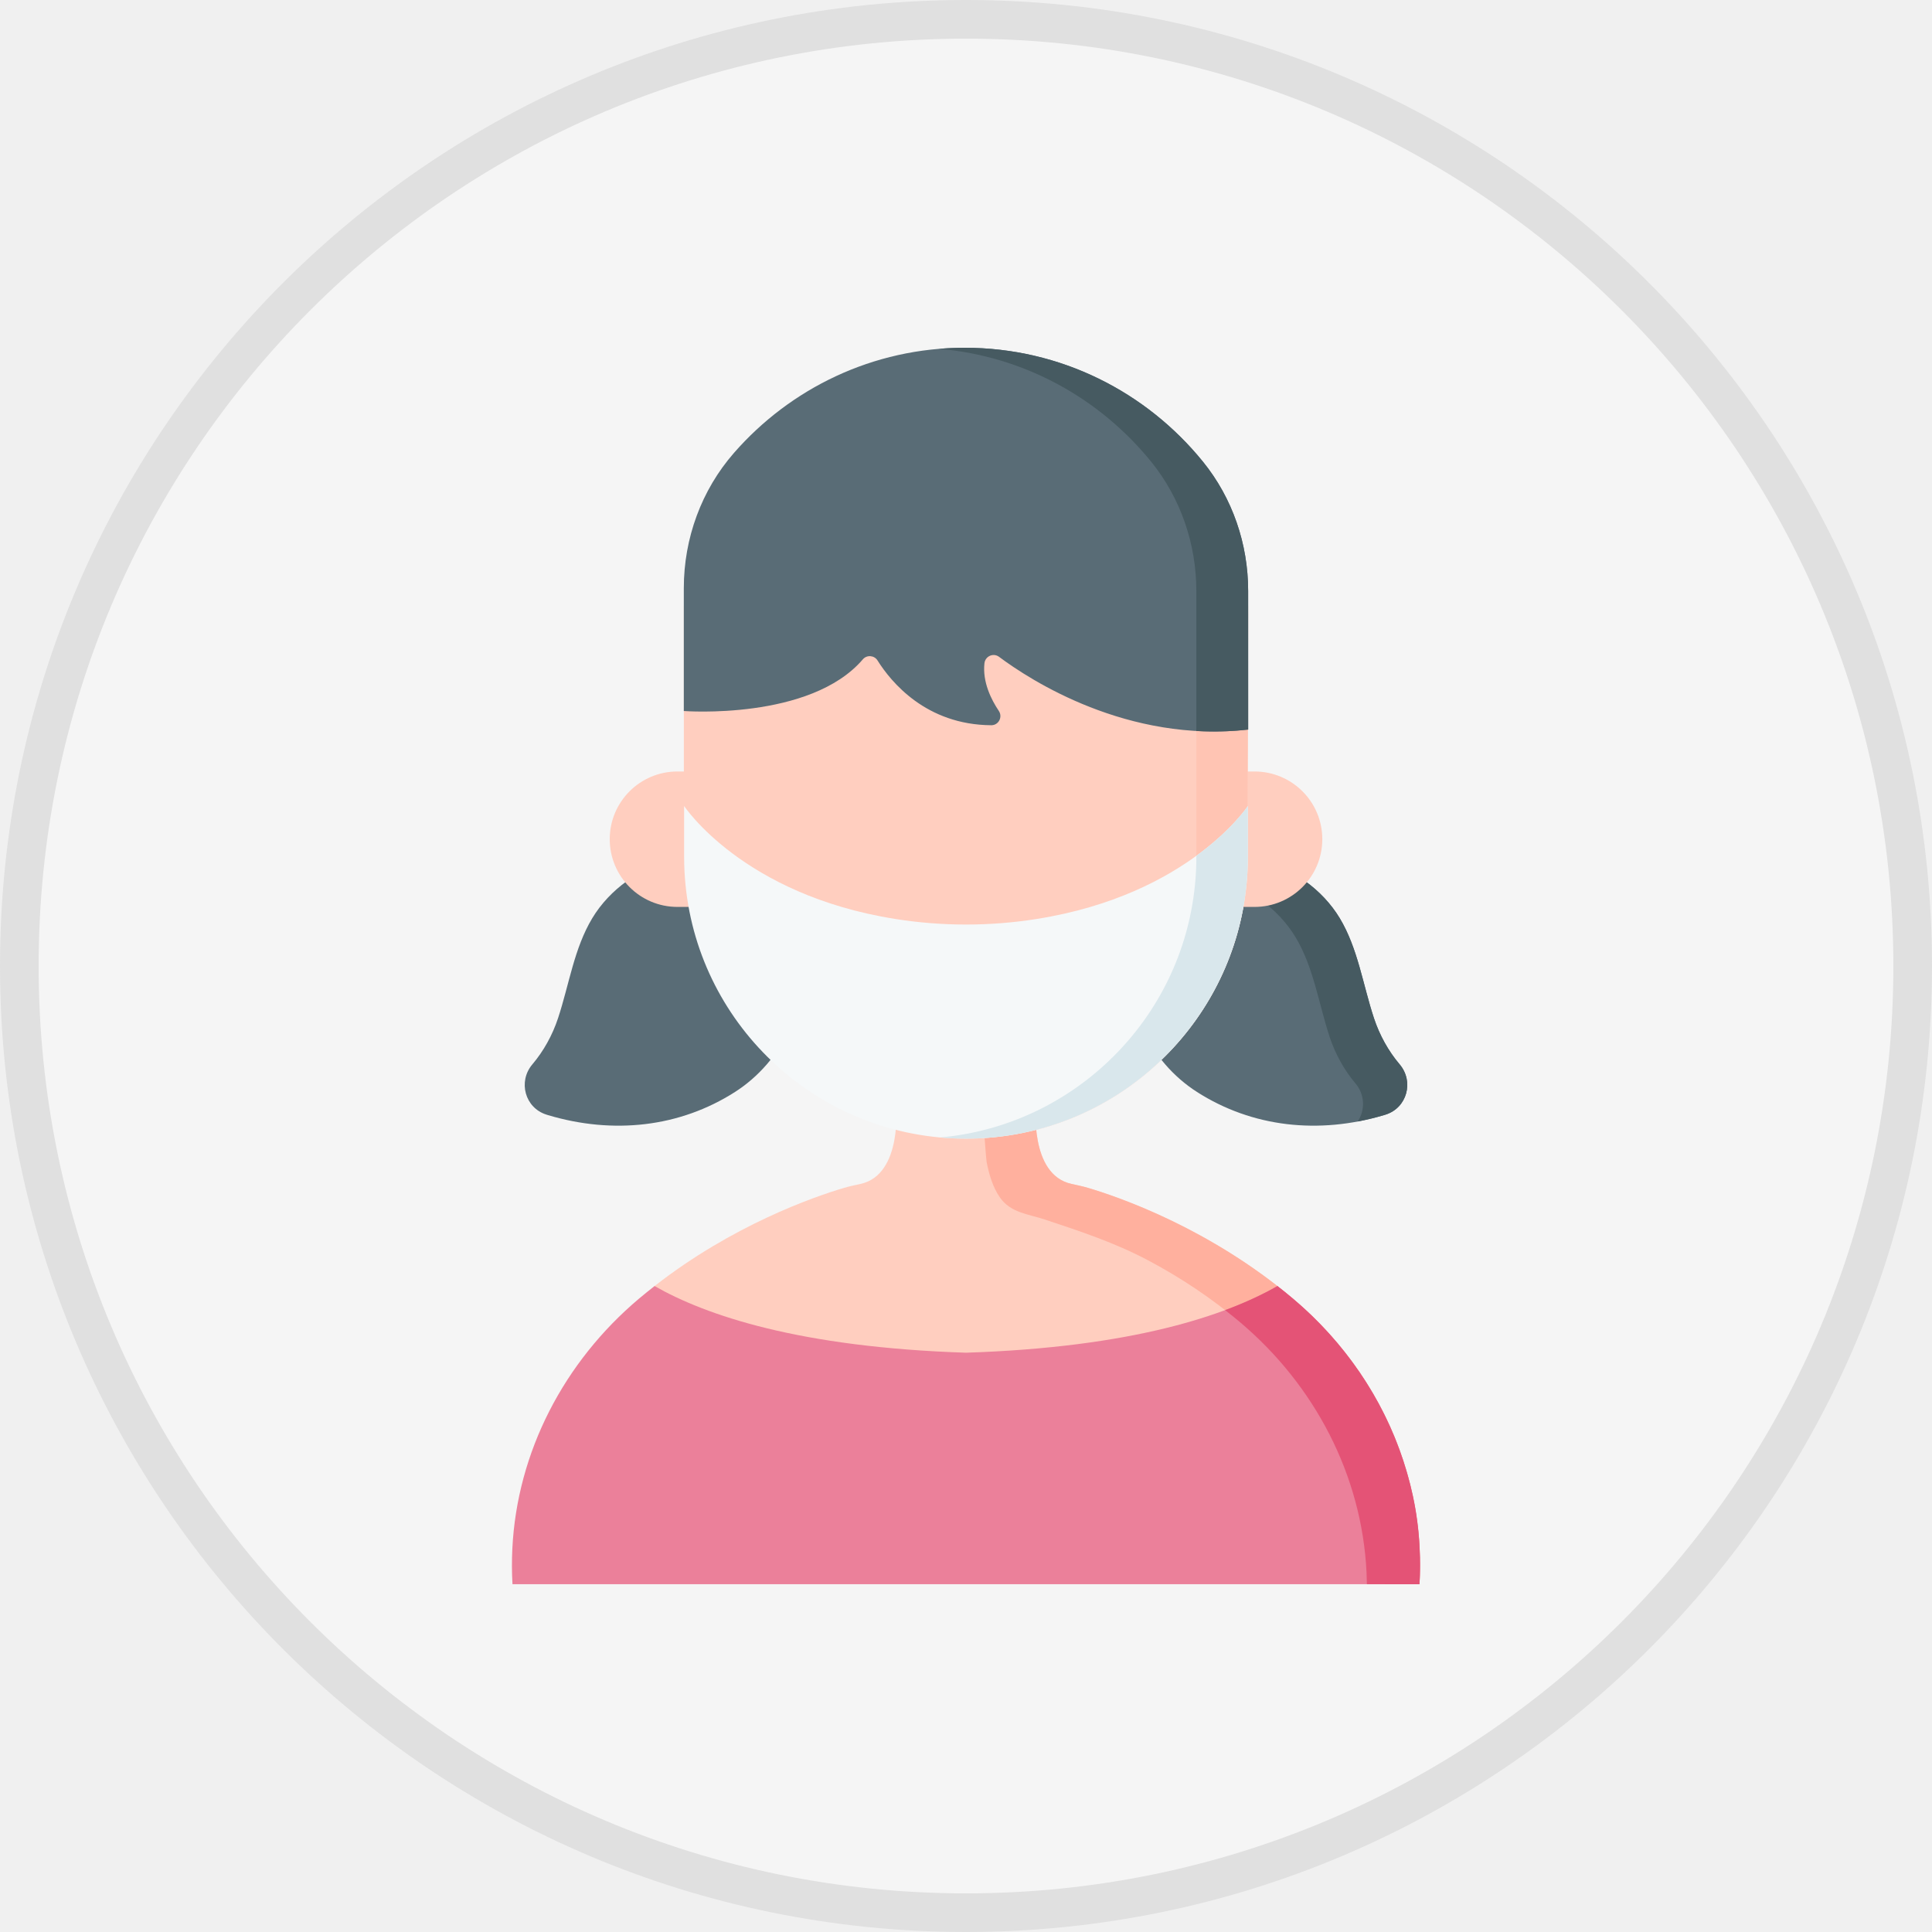
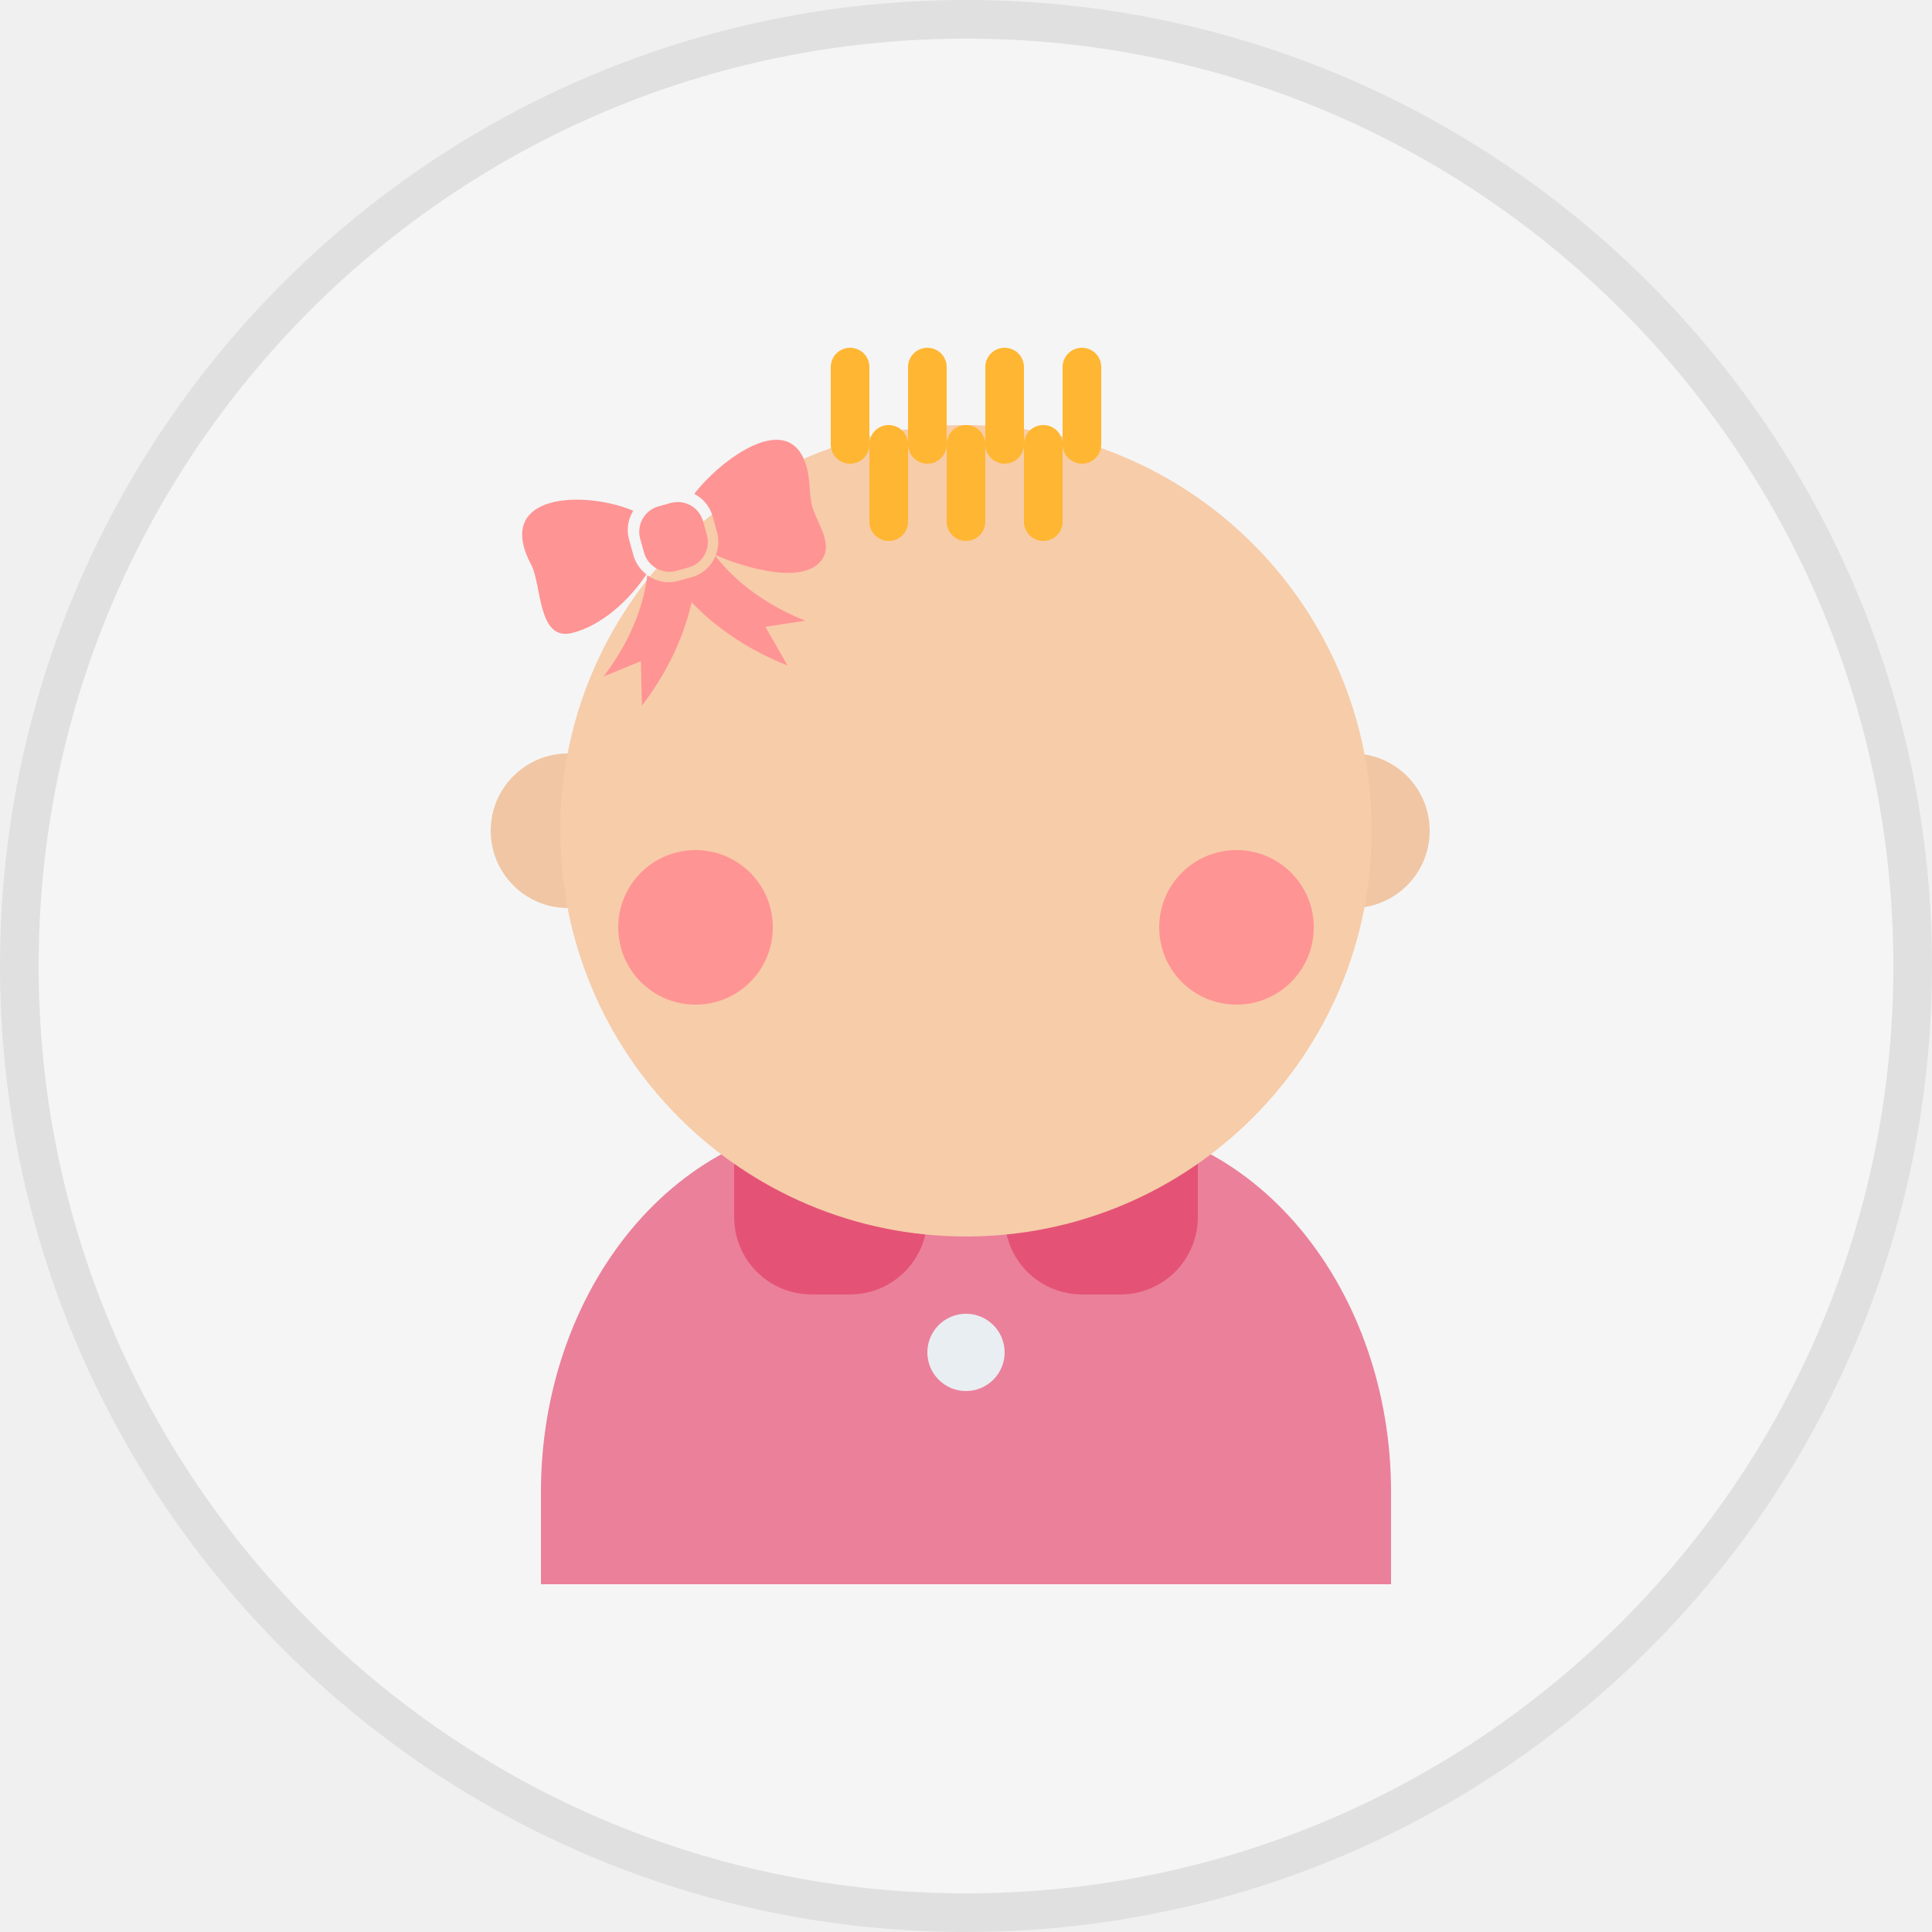
<svg xmlns="http://www.w3.org/2000/svg" width="50" height="50" viewBox="0 0 50 50" fill="none">
  <circle cx="25" cy="25" r="24.5" fill="#F5F5F5" stroke="#E0E0E0" />
+   <path d="M22 29H28C30.122 29 32.157 30.011 33.657 31.812C35.157 33.612 36 36.054 36 38.6V41H14V38.6C14 36.054 14.843 33.612 16.343 31.812C17.843 30.011 19.878 29 22 29Z" fill="#EB809A" />
+   <path d="M19 29.5H24V31.5C24 32.03 23.789 32.539 23.414 32.914C23.039 33.289 22.53 33.5 22 33.5H21C20.47 33.5 19.961 33.289 19.586 32.914C19.211 32.539 19 32.03 19 31.5V29.5Z" fill="#E45376" />
+   <path d="M26 29.5H31V31.5C31 32.03 30.789 32.539 30.414 32.914C30.039 33.289 29.53 33.5 29 33.5H28C27.47 33.5 26.961 33.289 26.586 32.914C26.211 32.539 26 32.03 26 31.5V29.5Z" fill="#E45376" />
+   <path d="M25 36C25.552 36 26 35.552 26 35C26 34.448 25.552 34 25 34C24.448 34 24 34.448 24 35C24 35.552 24.448 36 25 36Z" fill="#E9EEF2" />
+   <path d="M14.7 23.5C15.805 23.5 16.7 22.605 16.7 21.5C16.7 20.395 15.805 19.5 14.7 19.5C13.596 19.5 12.7 20.395 12.7 21.5C12.7 22.605 13.596 23.5 14.7 23.5Z" fill="#F0C6A4" />
+   <path d="M35 23.5C36.105 23.5 37 22.605 37 21.5C37 20.395 36.105 19.5 35 19.5C33.895 19.5 33 20.395 33 21.5C33 22.605 33.895 23.5 35 23.5Z" fill="#F0C6A4" />
+   <path d="M25 32C30.799 32 35.5 27.299 35.5 21.5C35.5 15.701 30.799 11 25 11C19.201 11 14.5 15.701 14.5 21.5C14.5 27.299 19.201 32 25 32Z" fill="#F7CCA9" />
  <g clip-path="url(#clip0)">
-     <path d="M36.619 40.089C36.497 37.575 35.362 35.397 33.425 33.764C33.336 33.688 33.219 33.555 33.13 33.483C33.085 33.447 33.105 33.318 33.06 33.284C31.031 31.7 28.945 30.977 28.172 30.747C28.027 30.703 27.879 30.672 27.731 30.64C26.629 30.4 26.811 28.59 26.811 28.59H25H23.189C23.189 28.59 23.371 30.4 22.269 30.64C22.121 30.672 21.973 30.703 21.828 30.747C21.055 30.977 18.969 31.7 16.94 33.283C16.895 33.318 16.901 33.447 16.856 33.483C16.767 33.555 16.636 33.688 16.546 33.764C14.609 35.397 13.592 37.574 13.471 40.088C13.456 40.384 13.457 40.314 13.475 40.626L36.614 40.626C36.633 40.315 36.633 40.384 36.619 40.089Z" fill="#FFCEBF" />
-     <path d="M36.736 41H35.375C35.373 40.896 35.37 40.794 35.365 40.693C35.244 38.179 34.025 35.847 32.088 34.215C31.358 33.599 30.56 33.067 29.718 32.62C28.852 32.16 27.962 31.868 27.043 31.562C26.611 31.418 26.157 31.391 25.878 30.99C25.69 30.72 25.596 30.389 25.533 30.069C25.522 30.014 25.455 29.151 25.43 28.59H26.811C26.811 28.59 26.629 30.4 27.731 30.64C27.879 30.672 28.026 30.703 28.171 30.746C28.995 30.992 31.313 31.797 33.462 33.609C35.4 35.243 36.619 37.574 36.741 40.088C36.755 40.383 36.755 40.688 36.736 41Z" fill="#FFB09E" />
-     <path d="M36.736 40.999H13.263C13.245 40.688 13.245 40.383 13.259 40.088C13.38 37.574 14.6 35.242 16.537 33.609C16.671 33.497 16.805 33.388 16.94 33.283C18.272 34.043 20.694 34.868 25 35.008C29.306 34.868 31.727 34.043 33.06 33.283C33.195 33.388 33.329 33.497 33.462 33.609C35.4 35.242 36.619 37.574 36.74 40.088C36.755 40.383 36.755 40.688 36.736 40.999Z" fill="#EB809A" />
-     <path d="M36.736 41C36.736 41 35.375 41 35.375 40.999C35.373 40.896 35.37 40.794 35.366 40.693C35.244 38.179 34.025 35.847 32.088 34.215C31.962 34.109 31.836 34.007 31.706 33.906C32.25 33.704 32.696 33.491 33.06 33.283C33.078 33.297 33.095 33.311 33.113 33.325C33.232 33.418 33.347 33.512 33.462 33.609C34.795 34.732 35.787 36.185 36.316 37.8C36.591 38.638 36.729 39.414 36.748 40.296C36.754 40.525 36.75 40.761 36.736 41Z" fill="#E45376" />
-     <path d="M15.329 23.761C14.856 24.546 14.729 25.484 14.441 26.354C14.297 26.788 14.07 27.2 13.777 27.546C13.4 27.992 13.586 28.673 14.144 28.847C14.158 28.852 14.172 28.856 14.185 28.86C15.872 29.363 17.593 29.174 19.022 28.26C20.238 27.482 21.01 25.966 20.652 24.526C20.306 23.136 18.918 21.904 17.42 22.253C16.574 22.45 15.778 23.015 15.329 23.761Z" fill="#596C76" />
-     <path d="M34.671 23.761C35.144 24.546 35.271 25.484 35.559 26.354C35.703 26.788 35.93 27.2 36.223 27.546C36.6 27.992 36.414 28.673 35.856 28.847C35.842 28.852 35.828 28.856 35.815 28.86C34.128 29.363 32.407 29.174 30.978 28.26C29.762 27.482 28.99 25.966 29.348 24.526C29.694 23.136 31.082 21.904 32.58 22.253C33.426 22.45 34.222 23.015 34.671 23.761Z" fill="#596C76" />
-     <path d="M35.856 28.847C35.842 28.851 35.828 28.855 35.815 28.859C35.589 28.927 35.363 28.981 35.136 29.024C35.331 28.737 35.33 28.334 35.078 28.037C34.785 27.69 34.559 27.279 34.414 26.844C34.126 25.974 33.999 25.036 33.527 24.252C33.077 23.506 32.282 22.94 31.435 22.743C31.139 22.674 30.848 22.667 30.568 22.71C31.139 22.29 31.847 22.082 32.58 22.252C33.426 22.45 34.222 23.015 34.672 23.761C35.144 24.546 35.271 25.484 35.559 26.353C35.703 26.788 35.93 27.2 36.223 27.545C36.6 27.992 36.414 28.673 35.856 28.847Z" fill="#465A61" />
-     <path d="M17.853 23.471H17.532C16.564 23.471 15.78 22.686 15.78 21.718C15.78 20.75 16.564 19.966 17.532 19.966H17.853V23.471Z" fill="#FFCEBF" />
-     <path d="M32.148 23.471H32.468C33.436 23.471 34.221 22.686 34.221 21.718C34.221 20.75 33.436 19.966 32.468 19.966H32.148V23.471Z" fill="#FFCEBF" />
-     <path d="M32.302 15.675L32.303 15.915L32.295 18.404L32.295 18.696L32.291 20.859L32.007 21.624C32.007 21.624 31.961 23.229 31.937 23.471C31.765 25.191 31.013 26.082 29.856 27.24C28.536 28.559 27.015 29.149 25 29.132C21.474 29.102 18.566 26.659 17.872 23.014C17.826 22.776 17.835 22.526 17.835 22.278V21.371L17.698 20.859V18.405V15.675H32.302Z" fill="#FFCEBF" />
-     <path d="M31.507 15.671L32.295 18.656C32.295 18.656 32.282 22.668 32.258 22.91C32.086 24.631 31.315 26.175 30.158 27.332C28.838 28.652 27.015 29.468 25 29.468C24.775 29.468 24.553 29.458 24.334 29.438C26.083 29.28 27.653 28.505 28.825 27.332C29.983 26.175 30.753 24.631 30.925 22.91C30.95 22.668 30.962 22.422 30.962 22.174V15.671H31.507Z" fill="#FFC4B3" />
-     <path d="M32.295 20.859V22.174C32.295 22.422 32.282 22.668 32.258 22.91C32.086 24.631 31.316 26.175 30.158 27.332C28.839 28.652 27.015 29.468 25 29.468C21.22 29.468 18.111 26.593 17.742 22.91C17.718 22.668 17.705 22.422 17.705 22.174V20.859C17.705 20.859 19.213 23.156 23.171 23.783C24.382 23.975 25.618 23.975 26.829 23.783C30.787 23.156 32.295 20.859 32.295 20.859Z" fill="#F5F8F9" />
-     <path d="M32.295 20.859V22.174C32.295 22.422 32.282 22.668 32.258 22.91C32.086 24.631 31.315 26.174 30.158 27.331C28.838 28.651 27.015 29.468 25 29.468C24.832 29.468 24.666 29.464 24.499 29.451C24.443 29.447 24.388 29.443 24.334 29.437C26.083 29.28 27.653 28.504 28.825 27.331C29.983 26.175 30.753 24.631 30.925 22.91C30.95 22.668 30.962 22.422 30.962 22.174V22.148C31.894 21.47 32.295 20.859 32.295 20.859Z" fill="#D9E7EC" />
-     <path d="M32.302 15.293C32.302 14.077 31.896 12.891 31.133 11.95C29.673 10.149 27.454 9 24.968 9C22.589 9 20.454 10.052 18.996 11.72C18.152 12.685 17.697 13.934 17.697 15.22V18.401C17.697 18.401 20.97 18.652 22.33 17.064C22.433 16.943 22.625 16.957 22.71 17.092C23.059 17.649 23.965 18.758 25.654 18.769C25.844 18.77 25.955 18.556 25.849 18.398C25.651 18.103 25.425 17.65 25.477 17.167C25.497 16.982 25.708 16.888 25.856 16.999C26.666 17.604 29.179 19.236 32.302 18.881L32.302 15.293Z" fill="#596C76" />
-     <path d="M32.303 18.881C31.841 18.934 31.392 18.943 30.961 18.918V15.293C30.961 14.077 30.555 12.891 29.792 11.949C28.465 10.313 26.51 9.214 24.297 9.028C24.519 9.01 24.742 9 24.968 9C27.454 9 29.674 10.149 31.133 11.949C31.897 12.891 32.302 14.077 32.302 15.293L32.303 18.881Z" fill="#465A61" />
+     <path d="M21.208 11.8C21.209 11.804 21.21 11.808 21.211 11.81C21.21 11.808 21.209 11.805 21.208 11.8Z" fill="#FF9494" />
+     <path d="M16.666 14.297C16.766 14.66 17.142 14.873 17.504 14.772L17.82 14.685C18.182 14.585 18.395 14.21 18.295 13.847L18.197 13.492C18.096 13.13 17.721 12.917 17.358 13.017L17.043 13.104C16.68 13.205 16.468 13.58 16.568 13.943L16.666 14.297Z" fill="#FF9494" />
+     <path d="M20.887 12.128C20.887 12.128 20.887 12.128 20.887 12.129C20.887 12.131 20.888 12.133 20.889 12.135C20.888 12.133 20.887 12.13 20.887 12.128Z" fill="#FF9494" />
+     <path d="M17.968 12.782C18.181 12.892 18.352 13.082 18.431 13.325C18.437 13.342 18.442 13.359 18.447 13.376L18.553 13.759C18.557 13.775 18.561 13.791 18.564 13.807C18.61 13.999 18.591 14.193 18.523 14.365C19.296 14.71 20.904 15.175 21.31 14.418C21.533 14.002 21.11 13.483 21.016 13.087C20.941 12.771 20.967 12.443 20.887 12.128C20.887 12.128 20.887 12.128 20.887 12.128C20.887 12.128 20.887 12.128 20.887 12.128C20.887 12.128 20.887 12.128 20.887 12.128C20.884 12.118 20.885 12.121 20.887 12.128C20.47 10.493 18.613 11.93 17.968 12.782Z" fill="#FF9494" />
+     <path d="M16.403 14.405C16.398 14.389 16.393 14.373 16.389 14.357L16.283 13.975C16.278 13.957 16.274 13.94 16.27 13.922C16.213 13.673 16.262 13.421 16.389 13.218C15.127 12.686 12.76 12.758 13.749 14.619C14.023 15.135 13.909 16.606 14.808 16.381C15.576 16.188 16.284 15.535 16.73 14.865C16.581 14.753 16.464 14.595 16.403 14.405Z" fill="#FF9494" />
+     <path d="M18.518 14.389C18.41 14.649 18.188 14.858 17.897 14.938L17.557 15.032C17.27 15.112 16.977 15.049 16.752 14.887C16.697 15.371 16.48 16.384 15.621 17.506L16.587 17.112L16.612 18.264C17.401 17.231 17.747 16.266 17.899 15.585C18.378 16.091 19.171 16.742 20.379 17.222L19.809 16.221L20.84 16.064C19.517 15.538 18.809 14.773 18.518 14.389Z" fill="#FF9494" />
  </g>
+   <path d="M22 12C21.867 12 21.74 11.947 21.646 11.854C21.553 11.76 21.5 11.633 21.5 11.5V9.5C21.5 9.367 21.553 9.24 21.646 9.146C21.74 9.053 21.867 9 22 9C22.133 9 22.26 9.053 22.354 9.146C22.447 9.24 22.5 9.367 22.5 9.5V11.5C22.5 11.633 22.447 11.76 22.354 11.854C22.26 11.947 22.133 12 22 12Z" fill="#FFB632" />
+   <path d="M23 14C22.867 14 22.74 13.947 22.646 13.854C22.553 13.76 22.5 13.633 22.5 13.5V11.5C22.5 11.367 22.553 11.24 22.646 11.146C22.74 11.053 22.867 11 23 11C23.133 11 23.26 11.053 23.354 11.146C23.447 11.24 23.5 11.367 23.5 11.5V13.5C23.5 13.633 23.447 13.76 23.354 13.854C23.26 13.947 23.133 14 23 14Z" fill="#FFB632" />
+   <path d="M25 14C24.867 14 24.74 13.947 24.646 13.854C24.553 13.76 24.5 13.633 24.5 13.5V11.5C24.5 11.367 24.553 11.24 24.646 11.146C24.74 11.053 24.867 11 25 11C25.133 11 25.26 11.053 25.354 11.146C25.447 11.24 25.5 11.367 25.5 11.5V13.5C25.5 13.633 25.447 13.76 25.354 13.854C25.26 13.947 25.133 14 25 14Z" fill="#FFB632" />
+   <path d="M27 14C26.867 14 26.74 13.947 26.646 13.854C26.553 13.76 26.5 13.633 26.5 13.5V11.5C26.5 11.367 26.553 11.24 26.646 11.146C26.74 11.053 26.867 11 27 11C27.133 11 27.26 11.053 27.354 11.146C27.447 11.24 27.5 11.367 27.5 11.5V13.5C27.5 13.633 27.447 13.76 27.354 13.854C27.26 13.947 27.133 14 27 14Z" fill="#FFB632" />
+   <path d="M24 12C23.867 12 23.74 11.947 23.646 11.854C23.553 11.76 23.5 11.633 23.5 11.5V9.5C23.5 9.367 23.553 9.24 23.646 9.146C23.74 9.053 23.867 9 24 9C24.133 9 24.26 9.053 24.354 9.146C24.447 9.24 24.5 9.367 24.5 9.5V11.5C24.5 11.633 24.447 11.76 24.354 11.854C24.26 11.947 24.133 12 24 12Z" fill="#FFB632" />
+   <path d="M26 12C25.867 12 25.74 11.947 25.646 11.854C25.553 11.76 25.5 11.633 25.5 11.5V9.5C25.5 9.367 25.553 9.24 25.646 9.146C25.74 9.053 25.867 9 26 9C26.133 9 26.26 9.053 26.354 9.146C26.447 9.24 26.5 9.367 26.5 9.5V11.5C26.5 11.633 26.447 11.76 26.354 11.854C26.26 11.947 26.133 12 26 12Z" fill="#FFB632" />
+   <path d="M28 12C27.867 12 27.74 11.947 27.646 11.854C27.553 11.76 27.5 11.633 27.5 11.5V9.5C27.5 9.367 27.553 9.24 27.646 9.146C27.74 9.053 27.867 9 28 9C28.133 9 28.26 9.053 28.354 9.146C28.447 9.24 28.5 9.367 28.5 9.5V11.5C28.5 11.633 28.447 11.76 28.354 11.854C28.26 11.947 28.133 12 28 12Z" fill="#FFB632" />
+   <path d="M18 26C19.105 26 20 25.105 20 24C20 22.895 19.105 22 18 22C16.895 22 16 22.895 16 24C16 25.105 16.895 26 18 26Z" fill="#FF9494" />
+   <path d="M32 26C33.105 26 34 25.105 34 24C34 22.895 33.105 22 32 22C30.895 22 30 22.895 30 24C30 25.105 30.895 26 32 26Z" fill="#FF9494" />
  <defs>
    <clipPath id="clip0">
-       <rect width="32" height="32" fill="white" transform="translate(9 9)" />
+       <rect width="8" height="8" fill="white" transform="translate(13 12.1318) rotate(-15.4546)" />
    </clipPath>
  </defs>
</svg>
